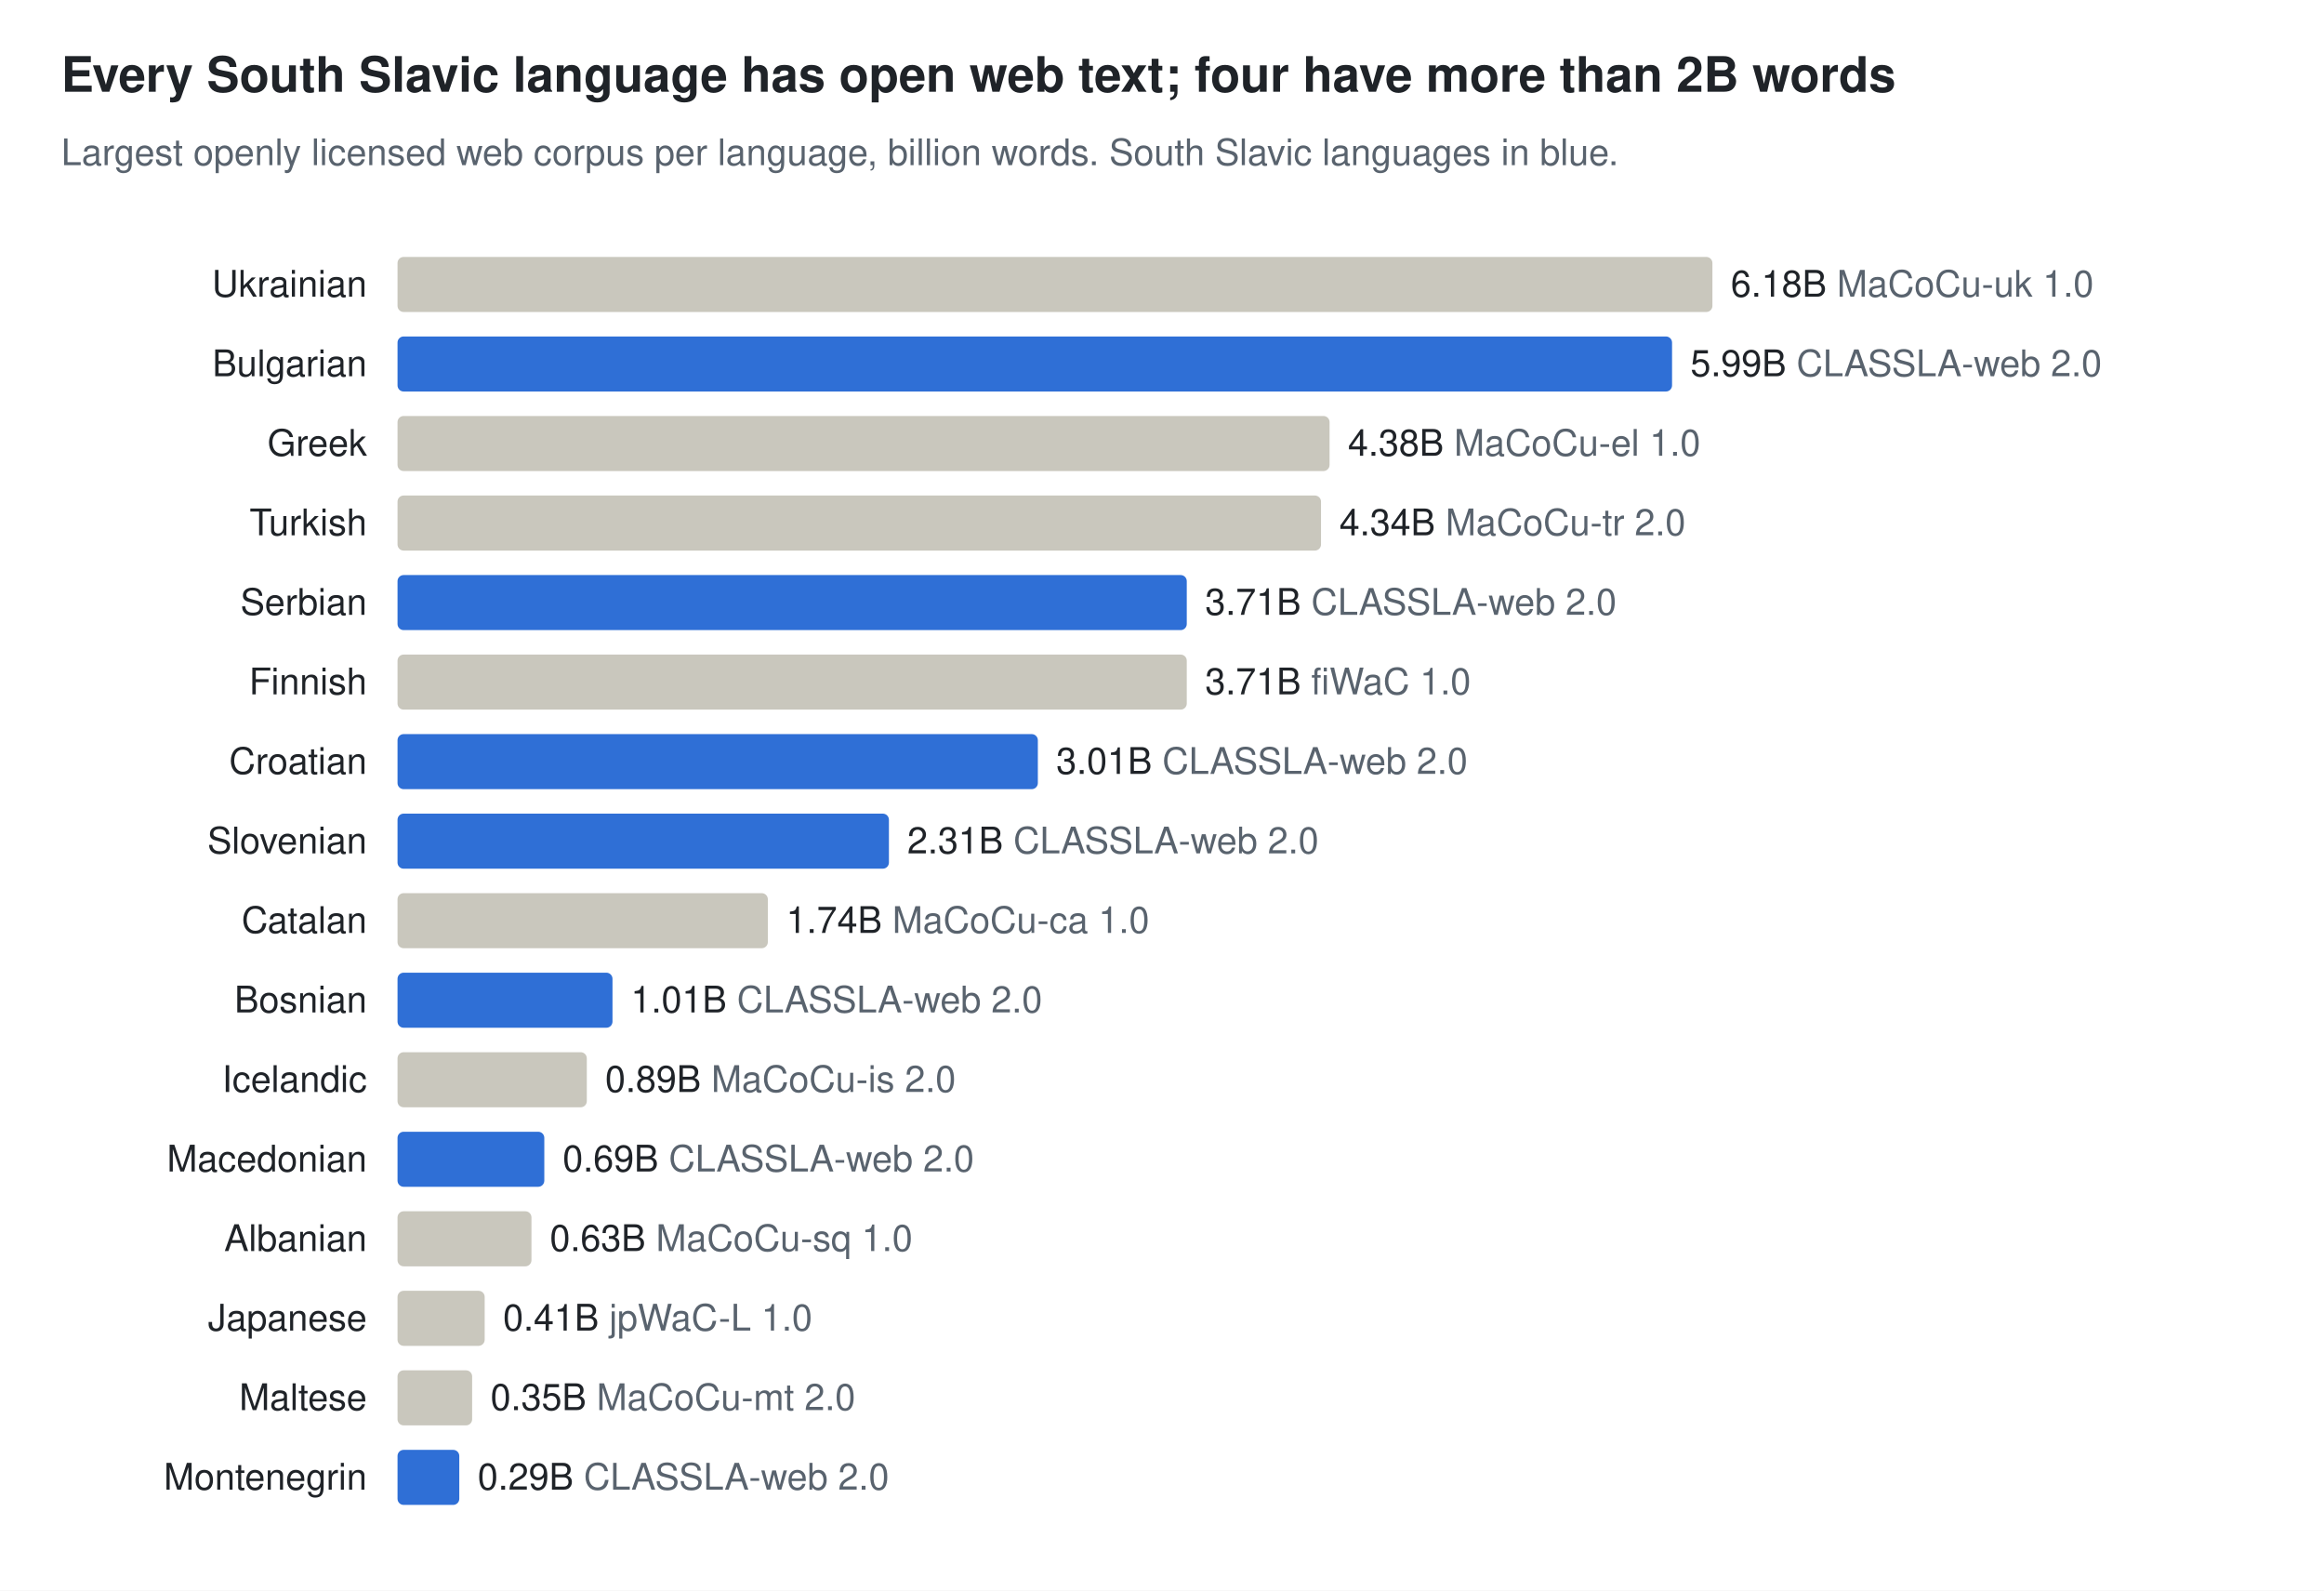
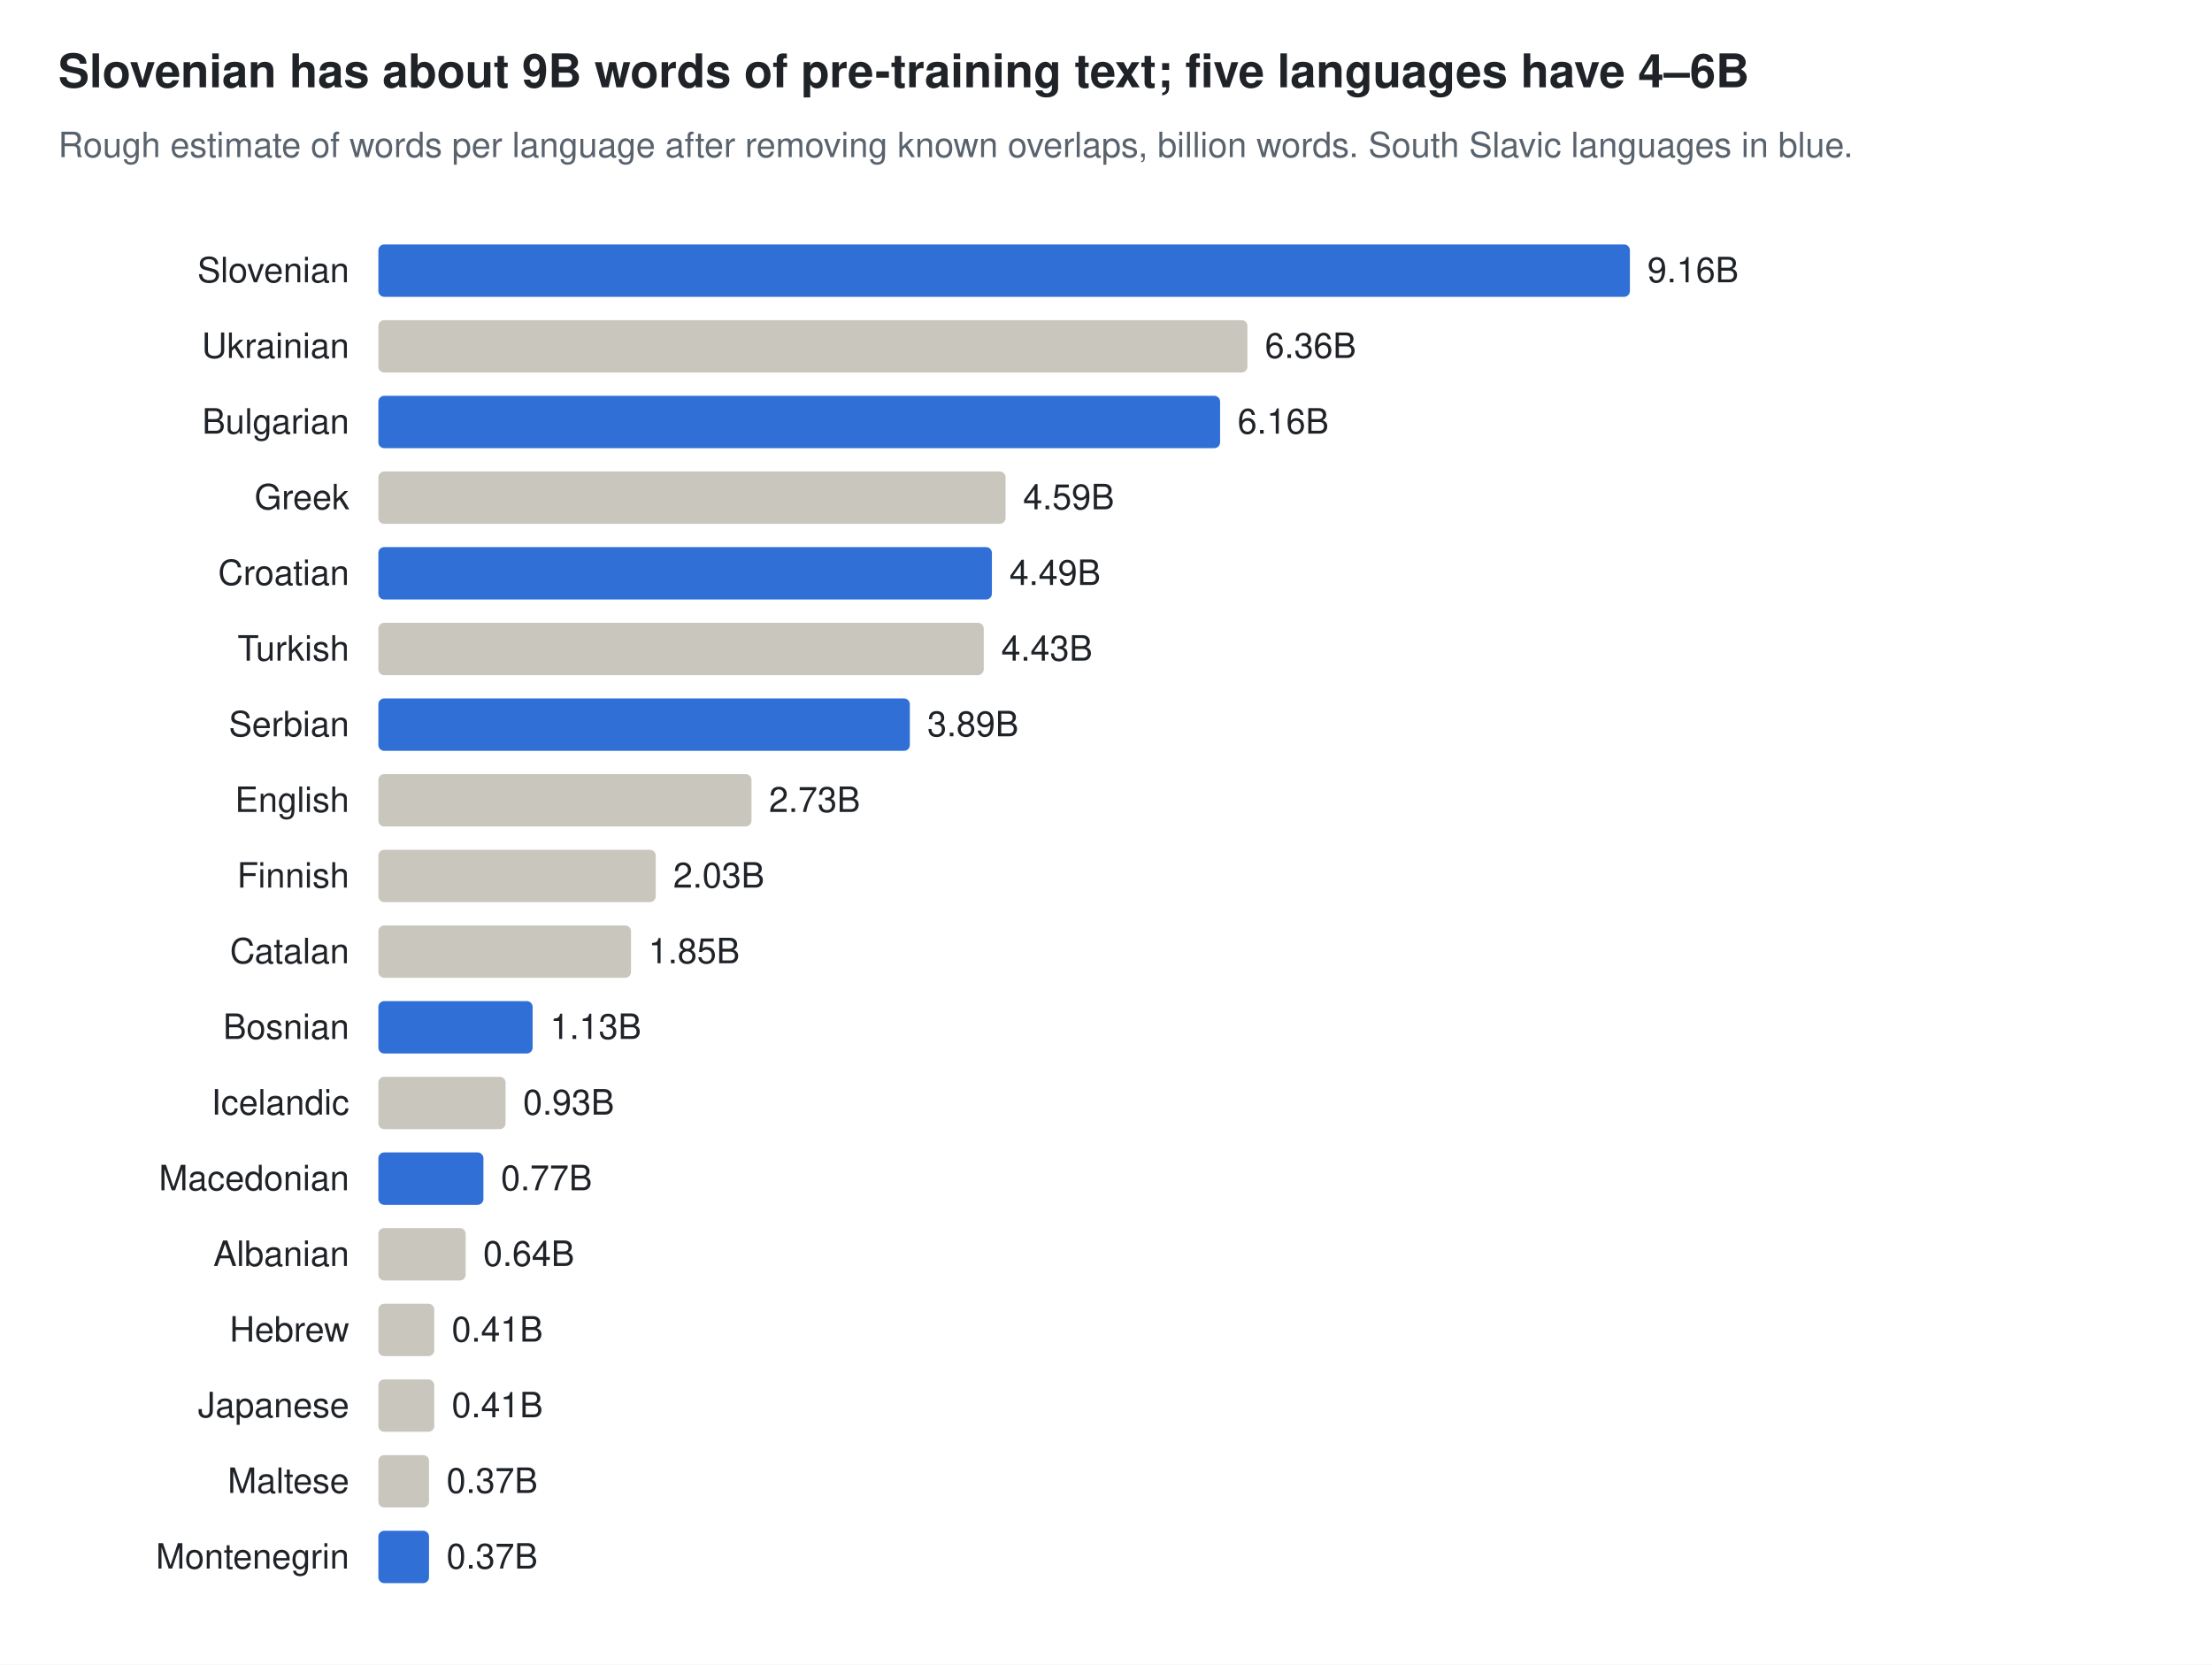
- <svg xmlns="http://www.w3.org/2000/svg" viewBox="0 0 760 520" width="760" height="520" font-family="-apple-system,BlinkMacSystemFont,'Segoe UI',Helvetica,Arial,sans-serif" font-size="12">
-   <rect width="760" height="520" fill="#ffffff" />
-   <text x="20" y="30" font-size="16" font-weight="600" fill="#1f2328">Every South Slavic language has open web text; four have more than 2B words</text>
-   <text x="20" y="54" fill="#59636e">Largest openly licensed web corpus per language, billion words. South Slavic languages in blue.</text>
-   <text x="120" y="97" text-anchor="end" fill="#1f2328">Ukrainian</text>
-   <rect x="130" y="84" width="430.0" height="18" rx="2" fill="#c9c7bd" />
-   <text x="566.0" y="97" fill="#1f2328">6.18B  <tspan fill="#59636e">MaCoCu-uk 1.0</tspan>
-   </text>
-   <text x="120" y="123" text-anchor="end" fill="#1f2328">Bulgarian</text>
-   <rect x="130" y="110" width="416.8" height="18" rx="2" fill="#2f6fd6" />
-   <text x="552.8" y="123" fill="#1f2328">5.99B  <tspan fill="#59636e">CLASSLA-web 2.0</tspan>
-   </text>
-   <text x="120" y="149" text-anchor="end" fill="#1f2328">Greek</text>
-   <rect x="130" y="136" width="304.8" height="18" rx="2" fill="#c9c7bd" />
-   <text x="440.8" y="149" fill="#1f2328">4.38B  <tspan fill="#59636e">MaCoCu-el 1.0</tspan>
-   </text>
-   <text x="120" y="175" text-anchor="end" fill="#1f2328">Turkish</text>
-   <rect x="130" y="162" width="302.0" height="18" rx="2" fill="#c9c7bd" />
-   <text x="438.0" y="175" fill="#1f2328">4.34B  <tspan fill="#59636e">MaCoCu-tr 2.0</tspan>
-   </text>
-   <text x="120" y="201" text-anchor="end" fill="#1f2328">Serbian</text>
-   <rect x="130" y="188" width="258.1" height="18" rx="2" fill="#2f6fd6" />
-   <text x="394.1" y="201" fill="#1f2328">3.71B  <tspan fill="#59636e">CLASSLA-web 2.0</tspan>
-   </text>
-   <text x="120" y="227" text-anchor="end" fill="#1f2328">Finnish</text>
-   <rect x="130" y="214" width="258.1" height="18" rx="2" fill="#c9c7bd" />
-   <text x="394.1" y="227" fill="#1f2328">3.71B  <tspan fill="#59636e">fiWaC 1.0</tspan>
-   </text>
-   <text x="120" y="253" text-anchor="end" fill="#1f2328">Croatian</text>
-   <rect x="130" y="240" width="209.4" height="18" rx="2" fill="#2f6fd6" />
-   <text x="345.4" y="253" fill="#1f2328">3.01B  <tspan fill="#59636e">CLASSLA-web 2.0</tspan>
-   </text>
-   <text x="120" y="279" text-anchor="end" fill="#1f2328">Slovenian</text>
-   <rect x="130" y="266" width="160.7" height="18" rx="2" fill="#2f6fd6" />
-   <text x="296.7" y="279" fill="#1f2328">2.31B  <tspan fill="#59636e">CLASSLA-web 2.0</tspan>
-   </text>
-   <text x="120" y="305" text-anchor="end" fill="#1f2328">Catalan</text>
-   <rect x="130" y="292" width="121.1" height="18" rx="2" fill="#c9c7bd" />
-   <text x="257.1" y="305" fill="#1f2328">1.74B  <tspan fill="#59636e">MaCoCu-ca 1.0</tspan>
-   </text>
-   <text x="120" y="331" text-anchor="end" fill="#1f2328">Bosnian</text>
-   <rect x="130" y="318" width="70.3" height="18" rx="2" fill="#2f6fd6" />
-   <text x="206.3" y="331" fill="#1f2328">1.01B  <tspan fill="#59636e">CLASSLA-web 2.0</tspan>
-   </text>
-   <text x="120" y="357" text-anchor="end" fill="#1f2328">Icelandic</text>
-   <rect x="130" y="344" width="61.9" height="18" rx="2" fill="#c9c7bd" />
-   <text x="197.9" y="357" fill="#1f2328">0.89B  <tspan fill="#59636e">MaCoCu-is 2.0</tspan>
-   </text>
-   <text x="120" y="383" text-anchor="end" fill="#1f2328">Macedonian</text>
-   <rect x="130" y="370" width="48.0" height="18" rx="2" fill="#2f6fd6" />
-   <text x="184.0" y="383" fill="#1f2328">0.69B  <tspan fill="#59636e">CLASSLA-web 2.0</tspan>
-   </text>
-   <text x="120" y="409" text-anchor="end" fill="#1f2328">Albanian</text>
-   <rect x="130" y="396" width="43.8" height="18" rx="2" fill="#c9c7bd" />
-   <text x="179.8" y="409" fill="#1f2328">0.63B  <tspan fill="#59636e">MaCoCu-sq 1.0</tspan>
-   </text>
-   <text x="120" y="435" text-anchor="end" fill="#1f2328">Japanese</text>
-   <rect x="130" y="422" width="28.5" height="18" rx="2" fill="#c9c7bd" />
-   <text x="164.5" y="435" fill="#1f2328">0.41B  <tspan fill="#59636e">jpWaC-L 1.0</tspan>
-   </text>
-   <text x="120" y="461" text-anchor="end" fill="#1f2328">Maltese</text>
-   <rect x="130" y="448" width="24.4" height="18" rx="2" fill="#c9c7bd" />
-   <text x="160.4" y="461" fill="#1f2328">0.35B  <tspan fill="#59636e">MaCoCu-mt 2.0</tspan>
-   </text>
-   <text x="120" y="487" text-anchor="end" fill="#1f2328">Montenegrin</text>
-   <rect x="130" y="474" width="20.2" height="18" rx="2" fill="#2f6fd6" />
-   <text x="156.2" y="487" fill="#1f2328">0.29B  <tspan fill="#59636e">CLASSLA-web 2.0</tspan>
-   </text>
+ <svg xmlns="http://www.w3.org/2000/svg" viewBox="0 0 760 572" width="760" height="572" font-family="-apple-system,BlinkMacSystemFont,'Segoe UI',Helvetica,Arial,sans-serif" font-size="12">
+   <rect width="760" height="572" fill="#ffffff" />
+   <text x="20" y="30" font-size="16" font-weight="600" fill="#1f2328">Slovenian has about 9B words of pre-training text; five languages have 4–6B</text>
+   <text x="20" y="54" fill="#59636e">Rough estimate of words per language after removing known overlaps, billion words. South Slavic languages in blue.</text>
+   <text x="120" y="97" text-anchor="end" fill="#1f2328">Slovenian</text>
+   <rect x="130" y="84" width="430.0" height="18" rx="2" fill="#2f6fd6" />
+   <text x="566.0" y="97" fill="#1f2328">9.16B</text>
+   <text x="120" y="123" text-anchor="end" fill="#1f2328">Ukrainian</text>
+   <rect x="130" y="110" width="298.6" height="18" rx="2" fill="#c9c7bd" />
+   <text x="434.6" y="123" fill="#1f2328">6.36B</text>
+   <text x="120" y="149" text-anchor="end" fill="#1f2328">Bulgarian</text>
+   <rect x="130" y="136" width="289.2" height="18" rx="2" fill="#2f6fd6" />
+   <text x="425.2" y="149" fill="#1f2328">6.16B</text>
+   <text x="120" y="175" text-anchor="end" fill="#1f2328">Greek</text>
+   <rect x="130" y="162" width="215.5" height="18" rx="2" fill="#c9c7bd" />
+   <text x="351.5" y="175" fill="#1f2328">4.59B</text>
+   <text x="120" y="201" text-anchor="end" fill="#1f2328">Croatian</text>
+   <rect x="130" y="188" width="210.8" height="18" rx="2" fill="#2f6fd6" />
+   <text x="346.8" y="201" fill="#1f2328">4.49B</text>
+   <text x="120" y="227" text-anchor="end" fill="#1f2328">Turkish</text>
+   <rect x="130" y="214" width="208.0" height="18" rx="2" fill="#c9c7bd" />
+   <text x="344.0" y="227" fill="#1f2328">4.43B</text>
+   <text x="120" y="253" text-anchor="end" fill="#1f2328">Serbian</text>
+   <rect x="130" y="240" width="182.6" height="18" rx="2" fill="#2f6fd6" />
+   <text x="318.6" y="253" fill="#1f2328">3.89B</text>
+   <text x="120" y="279" text-anchor="end" fill="#1f2328">English</text>
+   <rect x="130" y="266" width="128.2" height="18" rx="2" fill="#c9c7bd" />
+   <text x="264.2" y="279" fill="#1f2328">2.73B</text>
+   <text x="120" y="305" text-anchor="end" fill="#1f2328">Finnish</text>
+   <rect x="130" y="292" width="95.3" height="18" rx="2" fill="#c9c7bd" />
+   <text x="231.3" y="305" fill="#1f2328">2.03B</text>
+   <text x="120" y="331" text-anchor="end" fill="#1f2328">Catalan</text>
+   <rect x="130" y="318" width="86.8" height="18" rx="2" fill="#c9c7bd" />
+   <text x="222.8" y="331" fill="#1f2328">1.85B</text>
+   <text x="120" y="357" text-anchor="end" fill="#1f2328">Bosnian</text>
+   <rect x="130" y="344" width="53.0" height="18" rx="2" fill="#2f6fd6" />
+   <text x="189.0" y="357" fill="#1f2328">1.13B</text>
+   <text x="120" y="383" text-anchor="end" fill="#1f2328">Icelandic</text>
+   <rect x="130" y="370" width="43.7" height="18" rx="2" fill="#c9c7bd" />
+   <text x="179.7" y="383" fill="#1f2328">0.93B</text>
+   <text x="120" y="409" text-anchor="end" fill="#1f2328">Macedonian</text>
+   <rect x="130" y="396" width="36.1" height="18" rx="2" fill="#2f6fd6" />
+   <text x="172.1" y="409" fill="#1f2328">0.77B</text>
+   <text x="120" y="435" text-anchor="end" fill="#1f2328">Albanian</text>
+   <rect x="130" y="422" width="30.0" height="18" rx="2" fill="#c9c7bd" />
+   <text x="166.0" y="435" fill="#1f2328">0.64B</text>
+   <text x="120" y="461" text-anchor="end" fill="#1f2328">Hebrew</text>
+   <rect x="130" y="448" width="19.2" height="18" rx="2" fill="#c9c7bd" />
+   <text x="155.2" y="461" fill="#1f2328">0.41B</text>
+   <text x="120" y="487" text-anchor="end" fill="#1f2328">Japanese</text>
+   <rect x="130" y="474" width="19.2" height="18" rx="2" fill="#c9c7bd" />
+   <text x="155.2" y="487" fill="#1f2328">0.41B</text>
+   <text x="120" y="513" text-anchor="end" fill="#1f2328">Maltese</text>
+   <rect x="130" y="500" width="17.4" height="18" rx="2" fill="#c9c7bd" />
+   <text x="153.4" y="513" fill="#1f2328">0.37B</text>
+   <text x="120" y="539" text-anchor="end" fill="#1f2328">Montenegrin</text>
+   <rect x="130" y="526" width="17.4" height="18" rx="2" fill="#2f6fd6" />
+   <text x="153.4" y="539" fill="#1f2328">0.37B</text>
</svg>
